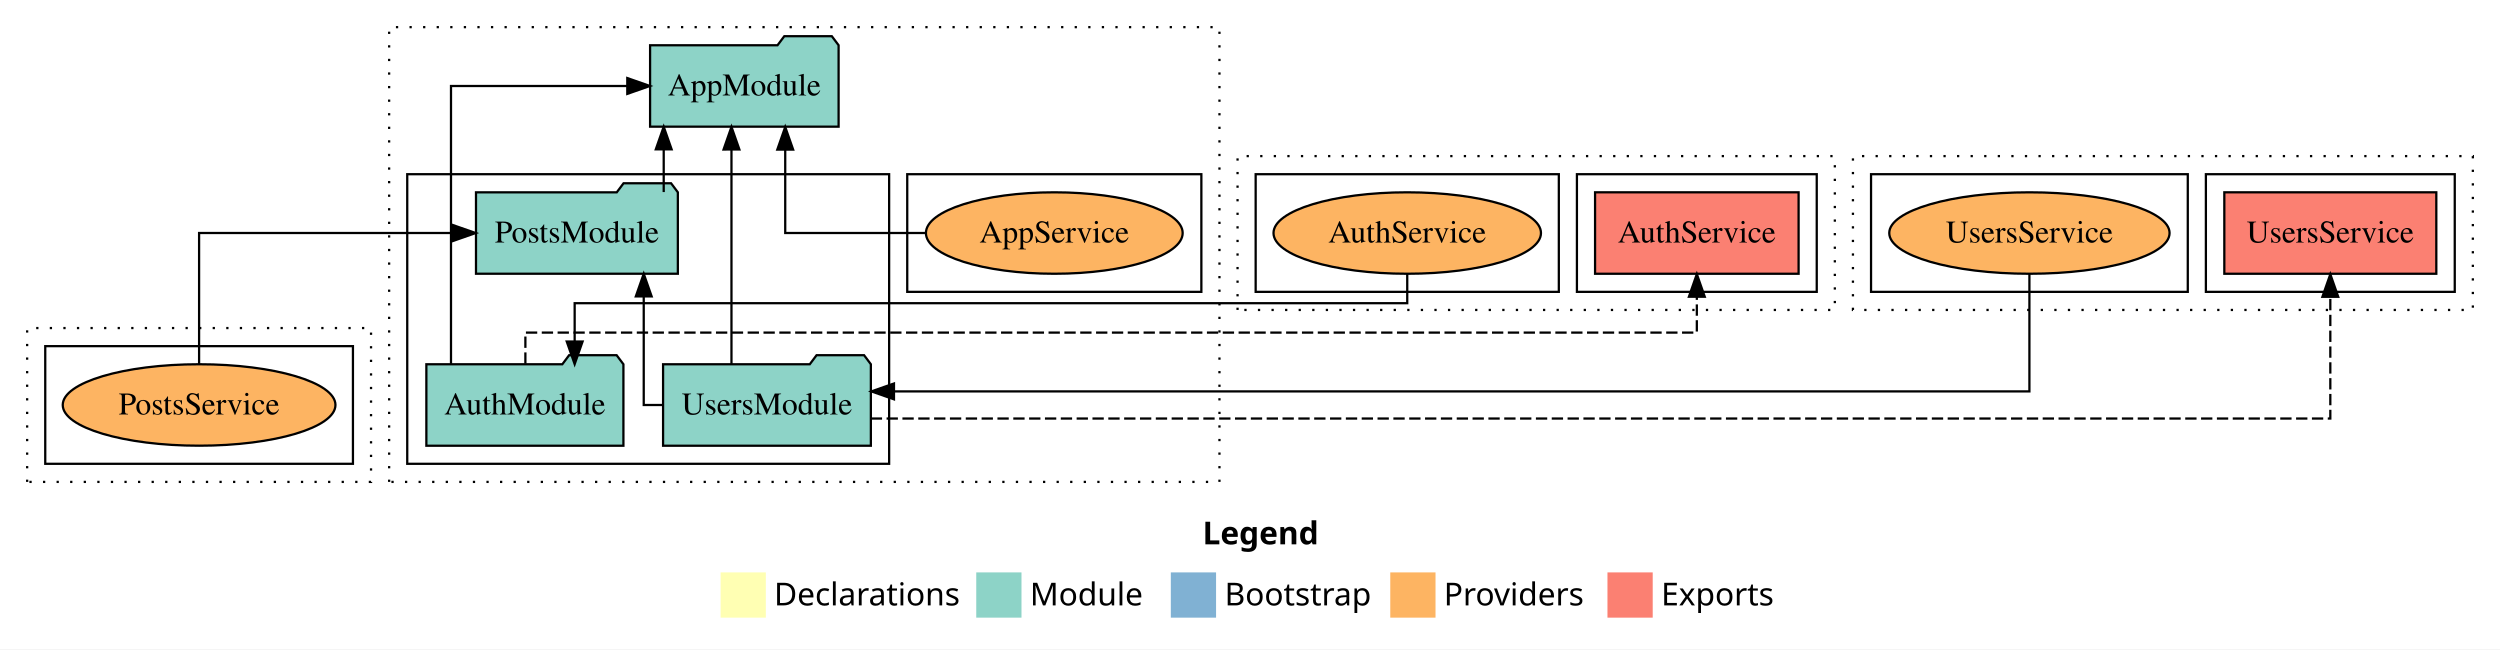
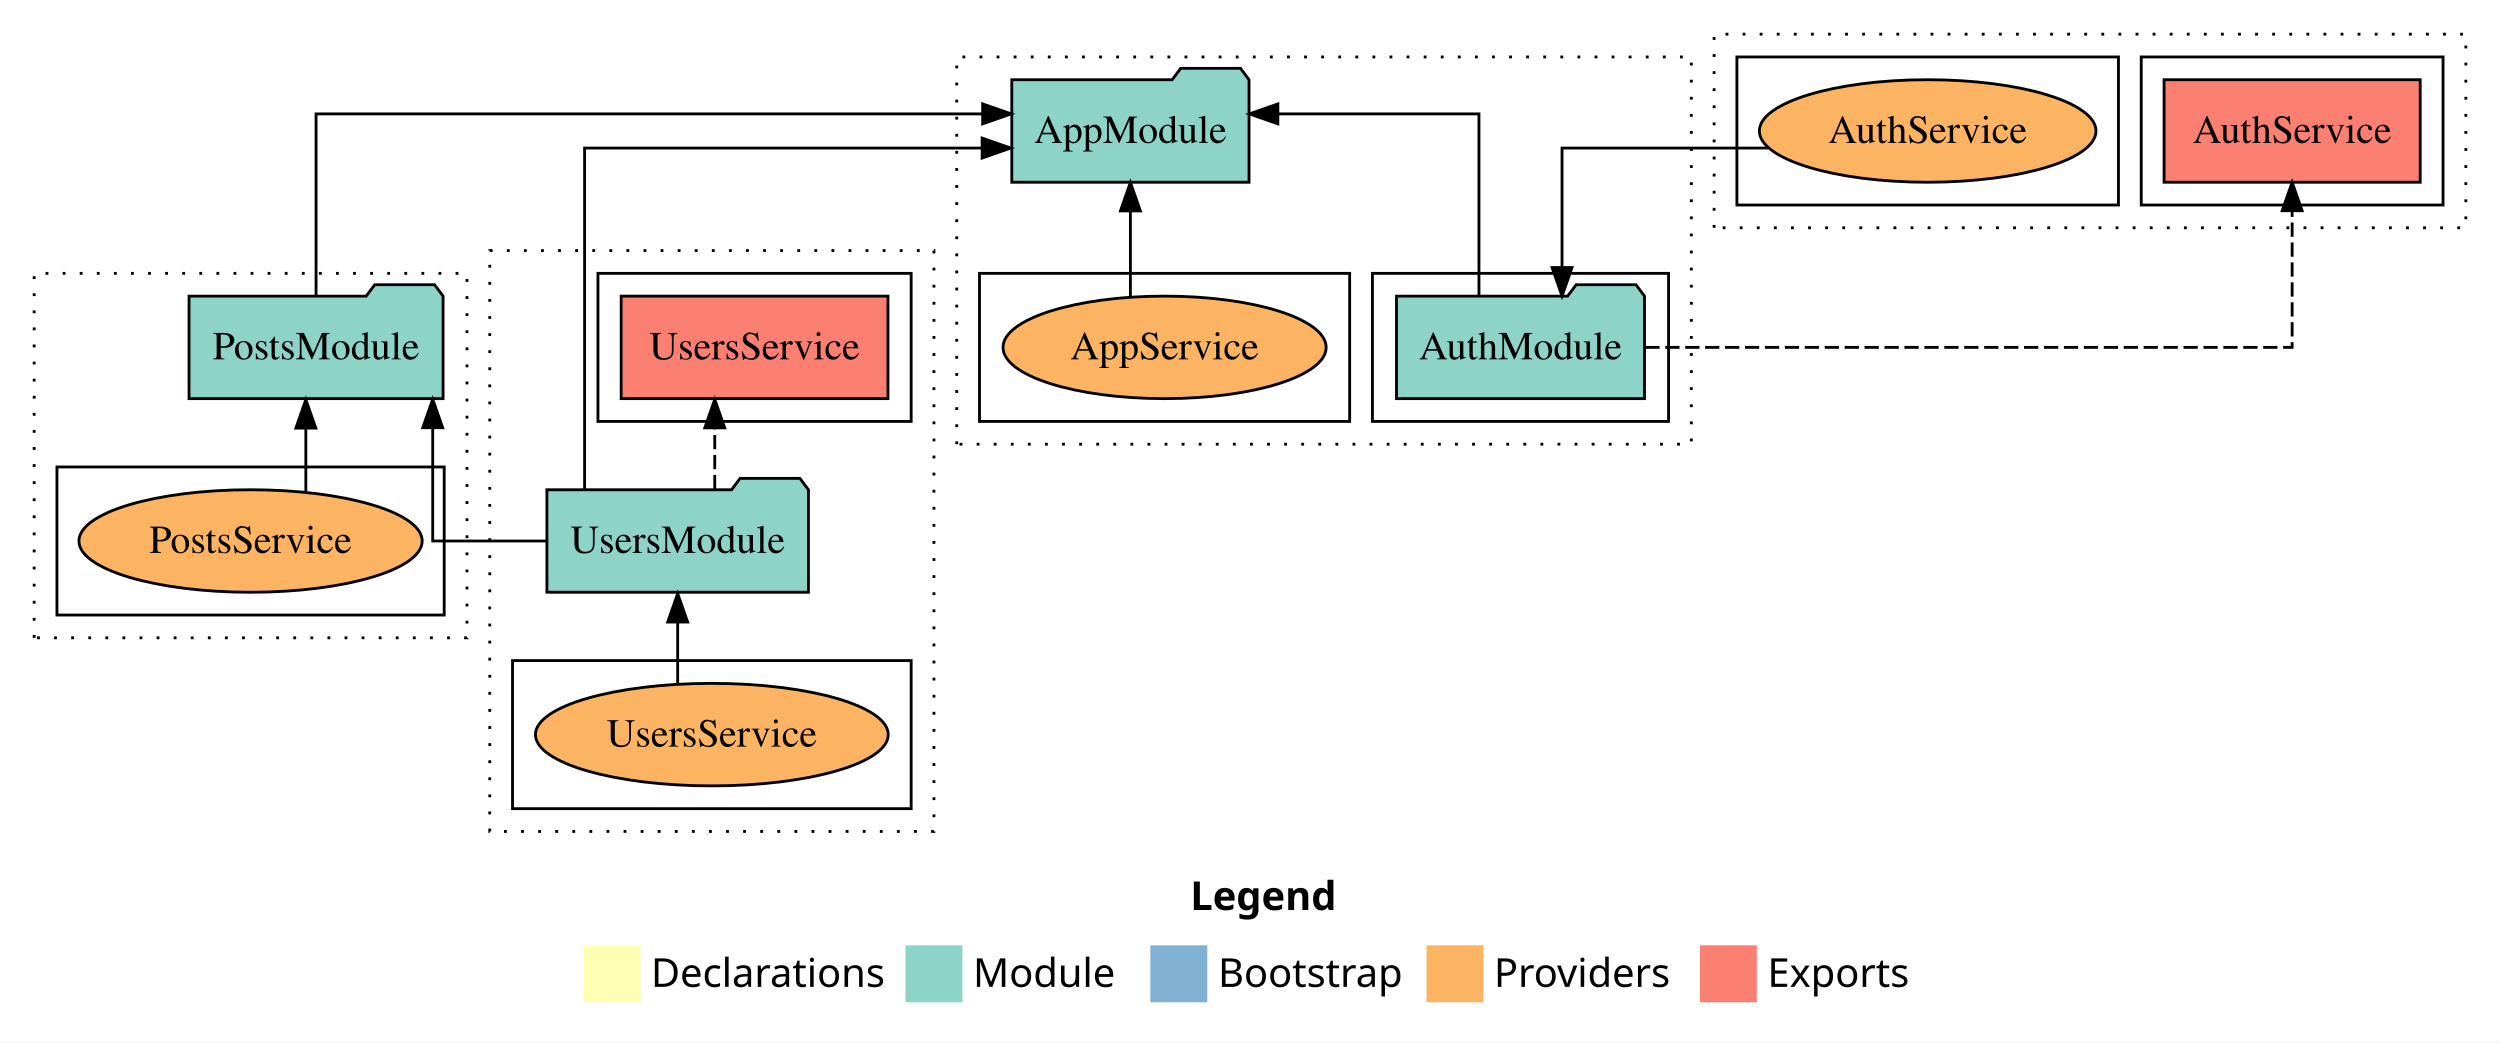
- <svg xmlns="http://www.w3.org/2000/svg" width="1105pt" height="287pt" viewBox="0.00 0.00 1105.00 287.00">
-   <g id="graph0" class="graph" transform="scale(1 1) rotate(0) translate(4 283)">
-     <polygon fill="white" stroke="transparent" points="-4,4 -4,-283 1101,-283 1101,4 -4,4" />
-     <text text-anchor="start" x="527.51" y="-42.4" font-family="Times-12" font-weight="bold" font-size="14.00">Legend</text>
-     <polygon fill="#ffffb3" stroke="transparent" points="314.5,-10 314.5,-30 334.5,-30 334.5,-10 314.5,-10" />
-     <text text-anchor="start" x="338.13" y="-15.4" font-family="Times-12" font-size="14.00">  Declarations</text>
-     <polygon fill="#8dd3c7" stroke="transparent" points="427.5,-10 427.5,-30 447.5,-30 447.5,-10 427.5,-10" />
-     <text text-anchor="start" x="451.23" y="-15.4" font-family="Times-12" font-size="14.00">  Module</text>
-     <polygon fill="#80b1d3" stroke="transparent" points="513.5,-10 513.5,-30 533.5,-30 533.5,-10 513.5,-10" />
-     <text text-anchor="start" x="537.28" y="-15.4" font-family="Times-12" font-size="14.00">  Bootstrap</text>
-     <polygon fill="#fdb462" stroke="transparent" points="610.5,-10 610.5,-30 630.5,-30 630.5,-10 610.5,-10" />
-     <text text-anchor="start" x="634.17" y="-15.4" font-family="Times-12" font-size="14.00">  Providers</text>
-     <polygon fill="#fb8072" stroke="transparent" points="706.5,-10 706.5,-30 726.5,-30 726.5,-10 706.5,-10" />
-     <text text-anchor="start" x="730.23" y="-15.4" font-family="Times-12" font-size="14.00">  Exports</text>
+ <svg xmlns="http://www.w3.org/2000/svg" width="878pt" height="366pt" viewBox="0.00 0.00 878.00 366.00">
+   <g id="graph0" class="graph" transform="scale(1 1) rotate(0) translate(4 362)">
+     <polygon fill="white" stroke="transparent" points="-4,4 -4,-362 874,-362 874,4 -4,4" />
+     <text text-anchor="start" x="414.01" y="-42.4" font-family="Times-12" font-weight="bold" font-size="14.00">Legend</text>
+     <polygon fill="#ffffb3" stroke="transparent" points="201,-10 201,-30 221,-30 221,-10 201,-10" />
+     <text text-anchor="start" x="224.63" y="-15.4" font-family="Times-12" font-size="14.00">  Declarations</text>
+     <polygon fill="#8dd3c7" stroke="transparent" points="314,-10 314,-30 334,-30 334,-10 314,-10" />
+     <text text-anchor="start" x="337.73" y="-15.4" font-family="Times-12" font-size="14.00">  Module</text>
+     <polygon fill="#80b1d3" stroke="transparent" points="400,-10 400,-30 420,-30 420,-10 400,-10" />
+     <text text-anchor="start" x="423.78" y="-15.4" font-family="Times-12" font-size="14.00">  Bootstrap</text>
+     <polygon fill="#fdb462" stroke="transparent" points="497,-10 497,-30 517,-30 517,-10 497,-10" />
+     <text text-anchor="start" x="520.67" y="-15.4" font-family="Times-12" font-size="14.00">  Providers</text>
+     <polygon fill="#fb8072" stroke="transparent" points="593,-10 593,-30 613,-30 613,-10 593,-10" />
+     <text text-anchor="start" x="616.73" y="-15.4" font-family="Times-12" font-size="14.00">  Exports</text>
+     <g id="clust19" class="cluster">
+       <polygon fill="none" stroke="black" stroke-dasharray="1,5" points="168,-70 168,-274 324,-274 324,-70 168,-70" />
+     </g>
+     <g id="clust22" class="cluster">
+       <polygon fill="none" stroke="black" points="206,-214 206,-266 316,-266 316,-214 206,-214" />
+     </g>
+     <g id="clust24" class="cluster">
+       <polygon fill="none" stroke="black" points="176,-78 176,-130 316,-130 316,-78 176,-78" />
+     </g>
+     <g id="clust13" class="cluster">
+       <polygon fill="none" stroke="black" stroke-dasharray="1,5" points="8,-138 8,-266 160,-266 160,-138 8,-138" />
+     </g>
+     <g id="clust18" class="cluster">
+       <polygon fill="none" stroke="black" points="16,-146 16,-198 152,-198 152,-146 16,-146" />
+     </g>
    <g id="clust1" class="cluster">
-       <polygon fill="none" stroke="black" stroke-dasharray="1,5" points="168,-70 168,-271 535,-271 535,-70 168,-70" />
+       <polygon fill="none" stroke="black" stroke-dasharray="1,5" points="332,-206 332,-342 590,-342 590,-206 332,-206" />
+     </g>
+     <g id="clust3" class="cluster">
+       <polygon fill="none" stroke="black" points="478,-214 478,-266 582,-266 582,-214 478,-214" />
    </g>
    <g id="clust6" class="cluster">
-       <polygon fill="none" stroke="black" points="397,-154 397,-206 527,-206 527,-154 397,-154" />
-     </g>
-     <g id="clust3" class="cluster">
-       <polygon fill="none" stroke="black" points="176,-78 176,-206 389,-206 389,-78 176,-78" />
-     </g>
-     <g id="clust19" class="cluster">
-       <polygon fill="none" stroke="black" stroke-dasharray="1,5" points="815,-146 815,-214 1089,-214 1089,-146 815,-146" />
-     </g>
-     <g id="clust22" class="cluster">
-       <polygon fill="none" stroke="black" points="971,-154 971,-206 1081,-206 1081,-154 971,-154" />
-     </g>
-     <g id="clust24" class="cluster">
-       <polygon fill="none" stroke="black" points="823,-154 823,-206 963,-206 963,-154 823,-154" />
-     </g>
-     <g id="clust13" class="cluster">
-       <polygon fill="none" stroke="black" stroke-dasharray="1,5" points="8,-70 8,-138 160,-138 160,-70 8,-70" />
-     </g>
-     <g id="clust18" class="cluster">
-       <polygon fill="none" stroke="black" points="16,-78 16,-130 152,-130 152,-78 16,-78" />
+       <polygon fill="none" stroke="black" points="340,-214 340,-266 470,-266 470,-214 340,-214" />
    </g>
    <g id="clust7" class="cluster">
-       <polygon fill="none" stroke="black" stroke-dasharray="1,5" points="543,-146 543,-214 807,-214 807,-146 543,-146" />
+       <polygon fill="none" stroke="black" stroke-dasharray="1,5" points="598,-282 598,-350 862,-350 862,-282 598,-282" />
    </g>
    <g id="clust10" class="cluster">
-       <polygon fill="none" stroke="black" points="693,-154 693,-206 799,-206 799,-154 693,-154" />
+       <polygon fill="none" stroke="black" points="748,-290 748,-342 854,-342 854,-290 748,-290" />
    </g>
    <g id="clust12" class="cluster">
-       <polygon fill="none" stroke="black" points="551,-154 551,-206 685,-206 685,-154 551,-154" />
+       <polygon fill="none" stroke="black" points="606,-290 606,-342 740,-342 740,-290 606,-290" />
    </g>
    <g id="node1" class="node">
-       <polygon fill="#8dd3c7" stroke="black" points="271.55,-122 268.55,-126 247.55,-126 244.55,-122 184.45,-122 184.45,-86 271.55,-86 271.55,-122" />
-       <text text-anchor="middle" x="228" y="-99.8" font-family="Times,serif" font-size="14.00">AuthModule</text>
+       <polygon fill="#8dd3c7" stroke="black" points="573.55,-258 570.55,-262 549.55,-262 546.55,-258 486.45,-258 486.45,-222 573.55,-222 573.55,-258" />
+       <text text-anchor="middle" x="530" y="-235.8" font-family="Times,serif" font-size="14.00">AuthModule</text>
    </g>
    <g id="node4" class="node">
-       <polygon fill="#8dd3c7" stroke="black" points="366.66,-263 363.66,-267 342.66,-267 339.66,-263 283.34,-263 283.34,-227 366.66,-227 366.66,-263" />
-       <text text-anchor="middle" x="325" y="-240.8" font-family="Times,serif" font-size="14.00">AppModule</text>
+       <polygon fill="#8dd3c7" stroke="black" points="434.66,-334 431.66,-338 410.66,-338 407.66,-334 351.34,-334 351.34,-298 434.66,-298 434.66,-334" />
+       <text text-anchor="middle" x="393" y="-311.8" font-family="Times,serif" font-size="14.00">AppModule</text>
    </g>
    <g id="edge1" class="edge">
-       <path fill="none" stroke="black" d="M195.34,-122.14C195.34,-160.23 195.34,-245 195.34,-245 195.34,-245 273.26,-245 273.26,-245" />
-       <polygon fill="black" stroke="black" points="273.26,-248.5 283.26,-245 273.26,-241.5 273.26,-248.5" />
+       <path fill="none" stroke="black" d="M515.41,-258.2C515.41,-282.36 515.41,-322 515.41,-322 515.41,-322 444.78,-322 444.78,-322" />
+       <polygon fill="black" stroke="black" points="444.78,-318.5 434.78,-322 444.78,-325.5 444.78,-318.5" />
    </g>
    <g id="node6" class="node">
-       <polygon fill="#fb8072" stroke="black" points="790.98,-198 701.02,-198 701.02,-162 790.98,-162 790.98,-198" />
-       <text text-anchor="middle" x="746" y="-175.8" font-family="Times,serif" font-size="14.00">AuthService </text>
+       <polygon fill="#fb8072" stroke="black" points="845.98,-334 756.02,-334 756.02,-298 845.98,-298 845.98,-334" />
+       <text text-anchor="middle" x="801" y="-311.8" font-family="Times,serif" font-size="14.00">AuthService </text>
    </g>
    <g id="edge5" class="edge">
-       <path fill="none" stroke="black" stroke-dasharray="5,2" d="M228.22,-122.24C228.22,-129.43 228.22,-136 228.22,-136 228.22,-136 746,-136 746,-136 746,-136 746,-151.85 746,-151.85" />
-       <polygon fill="black" stroke="black" points="742.5,-151.85 746,-161.85 749.5,-151.85 742.5,-151.85" />
+       <path fill="none" stroke="black" stroke-dasharray="5,2" d="M573.84,-240C650.54,-240 801,-240 801,-240 801,-240 801,-287.99 801,-287.99" />
+       <polygon fill="black" stroke="black" points="797.5,-287.99 801,-297.99 804.5,-287.99 797.5,-287.99" />
    </g>
    <g id="node2" class="node">
-       <polygon fill="#8dd3c7" stroke="black" points="295.61,-198 292.61,-202 271.61,-202 268.61,-198 206.39,-198 206.39,-162 295.61,-162 295.61,-198" />
-       <text text-anchor="middle" x="251" y="-175.8" font-family="Times,serif" font-size="14.00">PostsModule</text>
+       <polygon fill="#8dd3c7" stroke="black" points="151.61,-258 148.61,-262 127.61,-262 124.61,-258 62.39,-258 62.39,-222 151.61,-222 151.61,-258" />
+       <text text-anchor="middle" x="107" y="-235.8" font-family="Times,serif" font-size="14.00">PostsModule</text>
    </g>
    <g id="edge2" class="edge">
-       <path fill="none" stroke="black" d="M289.36,-198.11C289.36,-198.11 289.36,-216.99 289.36,-216.99" />
-       <polygon fill="black" stroke="black" points="285.86,-216.99 289.36,-226.99 292.86,-216.99 285.86,-216.99" />
+       <path fill="none" stroke="black" d="M107,-258.2C107,-282.36 107,-322 107,-322 107,-322 341.11,-322 341.11,-322" />
+       <polygon fill="black" stroke="black" points="341.11,-325.5 351.11,-322 341.11,-318.5 341.11,-325.5" />
    </g>
    <g id="node3" class="node">
-       <polygon fill="#8dd3c7" stroke="black" points="380.92,-122 377.92,-126 356.92,-126 353.92,-122 289.08,-122 289.08,-86 380.92,-86 380.92,-122" />
-       <text text-anchor="middle" x="335" y="-99.8" font-family="Times,serif" font-size="14.00">UsersModule</text>
+       <polygon fill="#8dd3c7" stroke="black" points="279.92,-190 276.92,-194 255.92,-194 252.92,-190 188.08,-190 188.08,-154 279.92,-154 279.92,-190" />
+       <text text-anchor="middle" x="234" y="-167.8" font-family="Times,serif" font-size="14.00">UsersModule</text>
    </g>
    <g id="edge7" class="edge">
-       <path fill="none" stroke="black" d="M289.04,-104C283.94,-104 280.53,-104 280.53,-104 280.53,-104 280.53,-151.99 280.53,-151.99" />
-       <polygon fill="black" stroke="black" points="277.03,-151.99 280.53,-161.99 284.03,-151.99 277.03,-151.99" />
+       <path fill="none" stroke="black" d="M188.21,-172C167.67,-172 147.97,-172 147.97,-172 147.97,-172 147.97,-211.78 147.97,-211.78" />
+       <polygon fill="black" stroke="black" points="144.47,-211.78 147.97,-221.78 151.47,-211.78 144.47,-211.78" />
    </g>
    <g id="edge3" class="edge">
-       <path fill="none" stroke="black" d="M319.31,-122.14C319.31,-122.14 319.31,-216.93 319.31,-216.93" />
-       <polygon fill="black" stroke="black" points="315.81,-216.92 319.31,-226.93 322.81,-216.93 315.81,-216.92" />
+       <path fill="none" stroke="black" d="M201.31,-190.04C201.31,-227.45 201.31,-310 201.31,-310 201.31,-310 340.93,-310 340.93,-310" />
+       <polygon fill="black" stroke="black" points="340.93,-313.5 350.93,-310 340.93,-306.5 340.93,-313.5" />
    </g>
    <g id="node9" class="node">
-       <polygon fill="#fb8072" stroke="black" points="1072.85,-198 979.15,-198 979.15,-162 1072.85,-162 1072.85,-198" />
-       <text text-anchor="middle" x="1026" y="-175.8" font-family="Times,serif" font-size="14.00">UsersService </text>
+       <polygon fill="#fb8072" stroke="black" points="307.85,-258 214.15,-258 214.15,-222 307.85,-222 307.85,-258" />
+       <text text-anchor="middle" x="261" y="-235.8" font-family="Times,serif" font-size="14.00">UsersService </text>
    </g>
    <g id="edge9" class="edge">
-       <path fill="none" stroke="black" stroke-dasharray="5,2" d="M380.87,-98C535.21,-98 1026,-98 1026,-98 1026,-98 1026,-151.8 1026,-151.8" />
-       <polygon fill="black" stroke="black" points="1022.5,-151.8 1026,-161.8 1029.5,-151.8 1022.5,-151.8" />
+       <path fill="none" stroke="black" stroke-dasharray="5,2" d="M247.02,-190.22C247.02,-190.22 247.02,-211.73 247.02,-211.73" />
+       <polygon fill="black" stroke="black" points="243.52,-211.73 247.02,-221.73 250.52,-211.73 243.52,-211.73" />
    </g>
    <g id="node5" class="node">
-       <ellipse fill="#fdb462" stroke="black" cx="462" cy="-180" rx="56.74" ry="18" />
-       <text text-anchor="middle" x="462" y="-175.8" font-family="Times,serif" font-size="14.00">AppService</text>
+       <ellipse fill="#fdb462" stroke="black" cx="405" cy="-240" rx="56.74" ry="18" />
+       <text text-anchor="middle" x="405" y="-235.8" font-family="Times,serif" font-size="14.00">AppService</text>
    </g>
    <g id="edge4" class="edge">
-       <path fill="none" stroke="black" d="M405.32,-180C374.69,-180 343.07,-180 343.07,-180 343.07,-180 343.07,-216.89 343.07,-216.89" />
-       <polygon fill="black" stroke="black" points="339.57,-216.89 343.07,-226.89 346.57,-216.89 339.57,-216.89" />
+       <path fill="none" stroke="black" d="M393,-257.63C393,-257.63 393,-287.94 393,-287.94" />
+       <polygon fill="black" stroke="black" points="389.5,-287.94 393,-297.94 396.5,-287.94 389.5,-287.94" />
    </g>
    <g id="node7" class="node">
-       <ellipse fill="#fdb462" stroke="black" cx="618" cy="-180" rx="59.11" ry="18" />
-       <text text-anchor="middle" x="618" y="-175.8" font-family="Times,serif" font-size="14.00">AuthService</text>
+       <ellipse fill="#fdb462" stroke="black" cx="673" cy="-316" rx="59.11" ry="18" />
+       <text text-anchor="middle" x="673" y="-311.8" font-family="Times,serif" font-size="14.00">AuthService</text>
    </g>
    <g id="edge6" class="edge">
-       <path fill="none" stroke="black" d="M618,-161.97C618,-155.15 618,-149 618,-149 618,-149 250,-149 250,-149 250,-149 250,-132.04 250,-132.04" />
-       <polygon fill="black" stroke="black" points="253.5,-132.04 250,-122.04 246.5,-132.04 253.5,-132.04" />
+       <path fill="none" stroke="black" d="M617.05,-310C582.45,-310 544.59,-310 544.59,-310 544.59,-310 544.59,-268.03 544.59,-268.03" />
+       <polygon fill="black" stroke="black" points="548.09,-268.03 544.59,-258.03 541.09,-268.03 548.09,-268.03" />
    </g>
    <g id="node8" class="node">
-       <ellipse fill="#fdb462" stroke="black" cx="84" cy="-104" rx="60.27" ry="18" />
-       <text text-anchor="middle" x="84" y="-99.8" font-family="Times,serif" font-size="14.00">PostsService</text>
+       <ellipse fill="#fdb462" stroke="black" cx="84" cy="-172" rx="60.27" ry="18" />
+       <text text-anchor="middle" x="84" y="-167.8" font-family="Times,serif" font-size="14.00">PostsService</text>
    </g>
    <g id="edge8" class="edge">
-       <path fill="none" stroke="black" d="M84,-122.01C84,-144.49 84,-180 84,-180 84,-180 196.25,-180 196.25,-180" />
-       <polygon fill="black" stroke="black" points="196.25,-183.5 206.25,-180 196.25,-176.5 196.25,-183.5" />
+       <path fill="none" stroke="black" d="M103.41,-189.16C103.41,-189.16 103.41,-211.65 103.41,-211.65" />
+       <polygon fill="black" stroke="black" points="99.91,-211.65 103.41,-221.65 106.91,-211.65 99.91,-211.65" />
    </g>
    <g id="node10" class="node">
-       <ellipse fill="#fdb462" stroke="black" cx="893" cy="-180" rx="61.95" ry="18" />
-       <text text-anchor="middle" x="893" y="-175.8" font-family="Times,serif" font-size="14.00">UsersService</text>
+       <ellipse fill="#fdb462" stroke="black" cx="246" cy="-104" rx="61.95" ry="18" />
+       <text text-anchor="middle" x="246" y="-99.8" font-family="Times,serif" font-size="14.00">UsersService</text>
    </g>
    <g id="edge10" class="edge">
-       <path fill="none" stroke="black" d="M893,-161.97C893,-141.23 893,-110 893,-110 893,-110 391.14,-110 391.14,-110" />
-       <polygon fill="black" stroke="black" points="391.14,-106.5 381.14,-110 391.14,-113.5 391.14,-106.5" />
+       <path fill="none" stroke="black" d="M234,-121.87C234,-121.87 234,-143.54 234,-143.54" />
+       <polygon fill="black" stroke="black" points="230.5,-143.54 234,-153.54 237.5,-143.54 230.5,-143.54" />
    </g>
  </g>
</svg>
